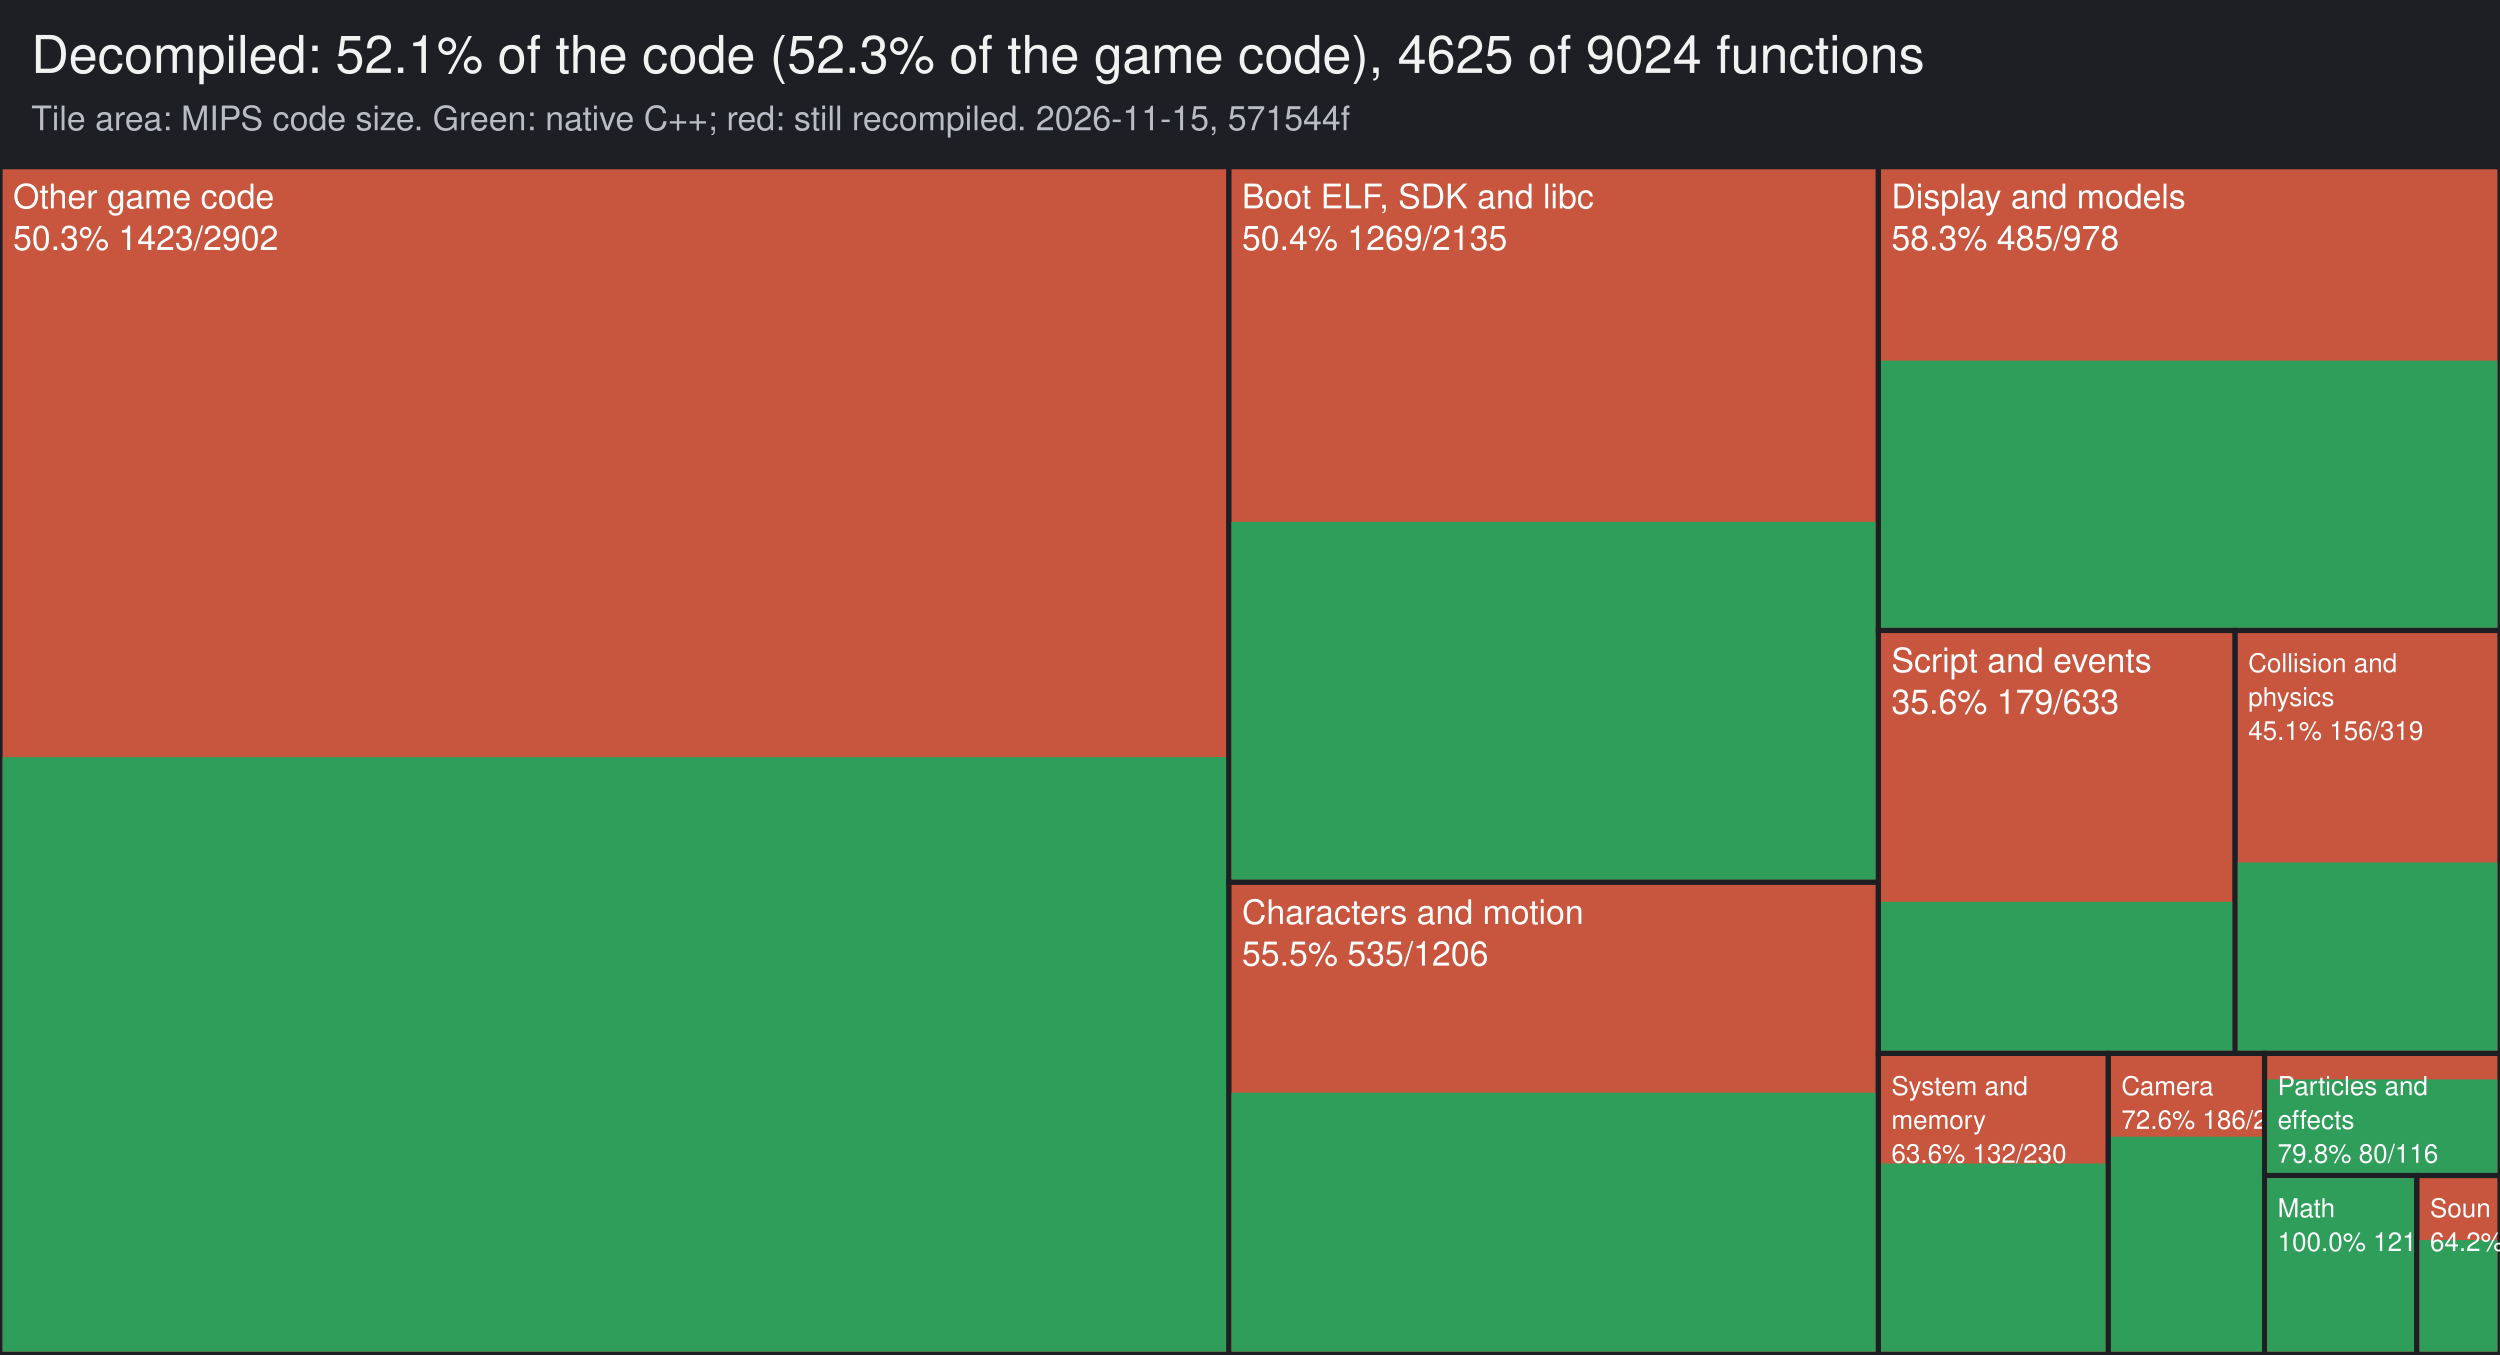
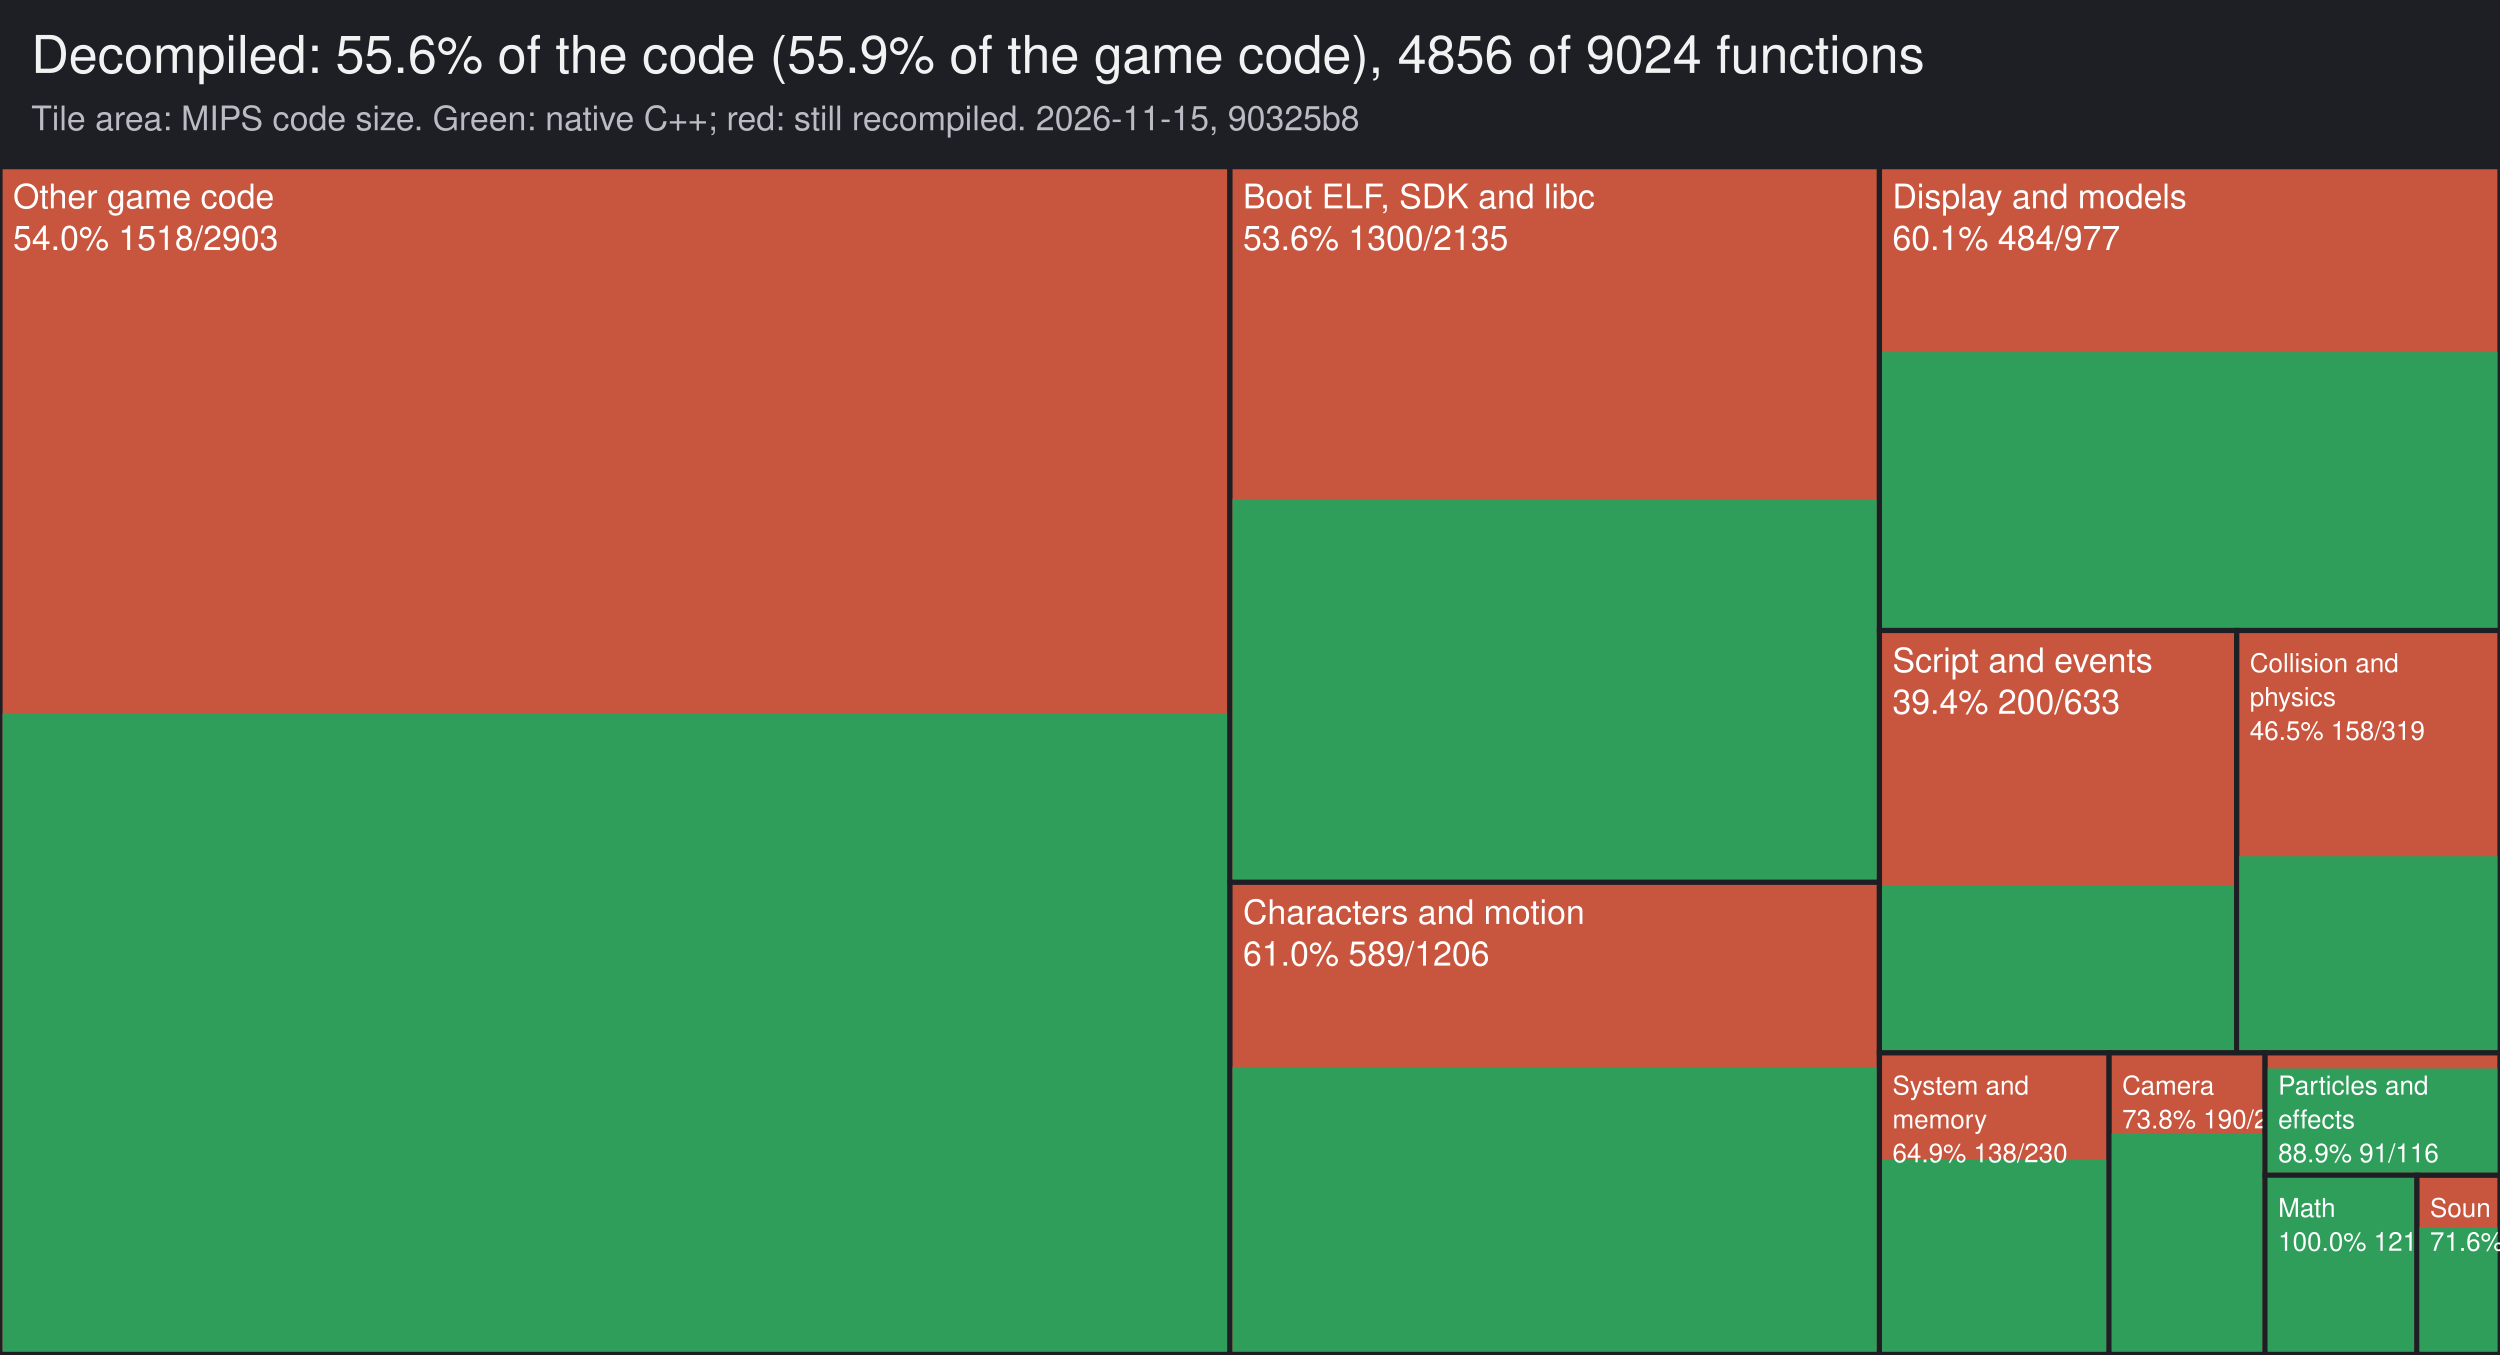
<svg xmlns="http://www.w3.org/2000/svg" width="960" height="520" font-family="Helvetica, Arial, sans-serif">
  <rect width="100%" height="100%" fill="#1d1f24" />
-   <text x="12" y="28" font-size="20" fill="#f2f2f2">Decompiled: 52.1% of the code (52.3% of the game code), 4625 of 9024 functions</text>
-   <text x="12" y="50" font-size="13" fill="#b9bcc4">Tile area: MIPS code size. Green: native C++; red: still recompiled. 2026-11-15, 571544f</text>
-   <rect x="0.0" y="64.0" width="471.9" height="456.0" fill="#c8553d" stroke="#1d1f24" stroke-width="2" />
-   <rect x="1.0" y="290.7" width="469.9" height="228.3" fill="#2f9e5b" />
+   <text x="12" y="28" font-size="20" fill="#f2f2f2">Decompiled: 55.6% of the code (55.9% of the game code), 4856 of 9024 functions</text>
+   <text x="12" y="50" font-size="13" fill="#b9bcc4">Tile area: MIPS code size. Green: native C++; red: still recompiled. 2026-11-15, 90325b8</text>
+   <rect x="0.0" y="64.0" width="472.3" height="456.0" fill="#c8553d" stroke="#1d1f24" stroke-width="2" />
+   <rect x="1.0" y="273.8" width="470.3" height="245.2" fill="#2f9e5b" />
  <text x="5.0" y="80.0" font-size="13" fill="#ffffff">Other game code</text>
-   <text x="5.0" y="96.0" font-size="13" fill="#ffffff">50.3%  1423/2902</text>
-   <rect x="471.9" y="64.0" width="249.4" height="274.8" fill="#c8553d" stroke="#1d1f24" stroke-width="2" />
-   <rect x="472.9" y="200.4" width="247.4" height="137.4" fill="#2f9e5b" />
-   <text x="476.9" y="80.0" font-size="13" fill="#ffffff">Boot ELF, SDK and libc</text>
-   <text x="476.9" y="96.0" font-size="13" fill="#ffffff">50.4%  1269/2135</text>
-   <rect x="471.9" y="338.8" width="249.4" height="181.2" fill="#c8553d" stroke="#1d1f24" stroke-width="2" />
-   <rect x="472.9" y="419.6" width="247.4" height="99.4" fill="#2f9e5b" />
-   <text x="476.9" y="354.8" font-size="13" fill="#ffffff">Characters and motion</text>
-   <text x="476.9" y="370.8" font-size="13" fill="#ffffff">55.5%  535/1206</text>
-   <rect x="721.3" y="64.0" width="238.7" height="178.1" fill="#c8553d" stroke="#1d1f24" stroke-width="2" />
-   <rect x="722.3" y="138.5" width="236.7" height="102.6" fill="#2f9e5b" />
-   <text x="726.3" y="80.0" font-size="13" fill="#ffffff">Display and models</text>
-   <text x="726.3" y="96.0" font-size="13" fill="#ffffff">58.3%  485/978</text>
-   <rect x="721.3" y="242.1" width="137.0" height="162.4" fill="#c8553d" stroke="#1d1f24" stroke-width="2" />
-   <rect x="722.3" y="346.3" width="135.0" height="57.2" fill="#2f9e5b" />
-   <text x="726.3" y="258.1" font-size="13" fill="#ffffff">Script and events</text>
-   <text x="726.3" y="274.1" font-size="13" fill="#ffffff">35.6%  179/633</text>
-   <rect x="858.3" y="242.1" width="101.7" height="162.4" fill="#c8553d" stroke="#1d1f24" stroke-width="2" />
-   <rect x="859.3" y="331.2" width="99.7" height="72.3" fill="#2f9e5b" />
-   <text x="863.3" y="258.1" font-size="10" fill="#ffffff">Collision and</text>
-   <text x="863.3" y="271.1" font-size="10" fill="#ffffff">physics</text>
-   <text x="863.3" y="284.1" font-size="10" fill="#ffffff">45.1%  156/319</text>
-   <rect x="721.3" y="404.5" width="88.3" height="115.5" fill="#c8553d" stroke="#1d1f24" stroke-width="2" />
-   <rect x="722.3" y="446.8" width="86.3" height="72.2" fill="#2f9e5b" />
-   <text x="726.3" y="420.5" font-size="10" fill="#ffffff">System and</text>
-   <text x="726.3" y="433.5" font-size="10" fill="#ffffff">memory</text>
-   <text x="726.3" y="446.5" font-size="10" fill="#ffffff">63.6%  132/230</text>
-   <rect x="809.6" y="404.5" width="60.0" height="115.5" fill="#c8553d" stroke="#1d1f24" stroke-width="2" />
-   <rect x="810.6" y="436.5" width="58.0" height="82.5" fill="#2f9e5b" />
-   <text x="814.6" y="420.5" font-size="10" fill="#ffffff">Camera</text>
-   <text x="814.6" y="433.5" font-size="10" fill="#ffffff">72.6%  186/282</text>
-   <rect x="869.6" y="404.5" width="90.4" height="46.9" fill="#c8553d" stroke="#1d1f24" stroke-width="2" />
-   <rect x="870.6" y="414.5" width="88.4" height="35.9" fill="#2f9e5b" />
-   <text x="874.6" y="420.5" font-size="10" fill="#ffffff">Particles and</text>
-   <text x="874.6" y="433.5" font-size="10" fill="#ffffff">effects</text>
-   <text x="874.6" y="446.5" font-size="10" fill="#ffffff">79.8%  80/116</text>
-   <rect x="869.6" y="451.4" width="58.4" height="68.6" fill="#c8553d" stroke="#1d1f24" stroke-width="2" />
-   <rect x="870.6" y="452.4" width="56.4" height="66.6" fill="#2f9e5b" />
-   <text x="874.6" y="467.4" font-size="10" fill="#ffffff">Math</text>
-   <text x="874.6" y="480.4" font-size="10" fill="#ffffff">100.0%  121/121</text>
-   <rect x="928.1" y="451.4" width="31.9" height="68.6" fill="#c8553d" stroke="#1d1f24" stroke-width="2" />
-   <rect x="929.1" y="476.2" width="29.9" height="42.8" fill="#2f9e5b" />
-   <text x="933.1" y="467.4" font-size="10" fill="#ffffff">Soun</text>
-   <text x="933.1" y="480.4" font-size="10" fill="#ffffff">64.2%  59/102</text>
+   <text x="5.0" y="96.0" font-size="13" fill="#ffffff">54.0%  1518/2903</text>
+   <rect x="472.3" y="64.0" width="249.4" height="274.8" fill="#c8553d" stroke="#1d1f24" stroke-width="2" />
+   <rect x="473.3" y="191.7" width="247.4" height="146.1" fill="#2f9e5b" />
+   <text x="477.3" y="80.0" font-size="13" fill="#ffffff">Boot ELF, SDK and libc</text>
+   <text x="477.3" y="96.0" font-size="13" fill="#ffffff">53.6%  1300/2135</text>
+   <rect x="472.3" y="338.8" width="249.4" height="181.2" fill="#c8553d" stroke="#1d1f24" stroke-width="2" />
+   <rect x="473.3" y="409.7" width="247.4" height="109.3" fill="#2f9e5b" />
+   <text x="477.3" y="354.8" font-size="13" fill="#ffffff">Characters and motion</text>
+   <text x="477.3" y="370.8" font-size="13" fill="#ffffff">61.0%  589/1206</text>
+   <rect x="721.7" y="64.0" width="238.3" height="178.1" fill="#c8553d" stroke="#1d1f24" stroke-width="2" />
+   <rect x="722.7" y="135.2" width="236.3" height="105.9" fill="#2f9e5b" />
+   <text x="726.7" y="80.0" font-size="13" fill="#ffffff">Display and models</text>
+   <text x="726.7" y="96.0" font-size="13" fill="#ffffff">60.1%  484/977</text>
+   <rect x="721.7" y="242.1" width="137.2" height="162.2" fill="#c8553d" stroke="#1d1f24" stroke-width="2" />
+   <rect x="722.7" y="340.2" width="135.2" height="63.1" fill="#2f9e5b" />
+   <text x="726.7" y="258.1" font-size="13" fill="#ffffff">Script and events</text>
+   <text x="726.7" y="274.1" font-size="13" fill="#ffffff">39.4%  200/633</text>
+   <rect x="858.9" y="242.1" width="101.1" height="162.2" fill="#c8553d" stroke="#1d1f24" stroke-width="2" />
+   <rect x="859.9" y="328.8" width="99.1" height="74.5" fill="#2f9e5b" />
+   <text x="863.9" y="258.1" font-size="10" fill="#ffffff">Collision and</text>
+   <text x="863.9" y="271.1" font-size="10" fill="#ffffff">physics</text>
+   <text x="863.9" y="284.1" font-size="10" fill="#ffffff">46.5%  158/319</text>
+   <rect x="721.7" y="404.3" width="88.2" height="115.7" fill="#c8553d" stroke="#1d1f24" stroke-width="2" />
+   <rect x="722.7" y="445.2" width="86.2" height="73.8" fill="#2f9e5b" />
+   <text x="726.7" y="420.3" font-size="10" fill="#ffffff">System and</text>
+   <text x="726.7" y="433.3" font-size="10" fill="#ffffff">memory</text>
+   <text x="726.7" y="446.3" font-size="10" fill="#ffffff">64.9%  138/230</text>
+   <rect x="809.9" y="404.3" width="59.9" height="115.7" fill="#c8553d" stroke="#1d1f24" stroke-width="2" />
+   <rect x="810.9" y="435.1" width="57.9" height="83.9" fill="#2f9e5b" />
+   <text x="814.9" y="420.3" font-size="10" fill="#ffffff">Camera</text>
+   <text x="814.9" y="433.3" font-size="10" fill="#ffffff">73.8%  190/282</text>
+   <rect x="869.8" y="404.3" width="90.2" height="47.0" fill="#c8553d" stroke="#1d1f24" stroke-width="2" />
+   <rect x="870.8" y="410.3" width="88.2" height="40.0" fill="#2f9e5b" />
+   <text x="874.8" y="420.3" font-size="10" fill="#ffffff">Particles and</text>
+   <text x="874.8" y="433.3" font-size="10" fill="#ffffff">effects</text>
+   <text x="874.8" y="446.3" font-size="10" fill="#ffffff">88.9%  91/116</text>
+   <rect x="869.8" y="451.3" width="58.3" height="68.7" fill="#c8553d" stroke="#1d1f24" stroke-width="2" />
+   <rect x="870.8" y="452.3" width="56.3" height="66.7" fill="#2f9e5b" />
+   <text x="874.8" y="467.3" font-size="10" fill="#ffffff">Math</text>
+   <text x="874.8" y="480.3" font-size="10" fill="#ffffff">100.0%  121/121</text>
+   <rect x="928.1" y="451.3" width="31.9" height="68.7" fill="#c8553d" stroke="#1d1f24" stroke-width="2" />
+   <rect x="929.1" y="471.2" width="29.9" height="47.8" fill="#2f9e5b" />
+   <text x="933.1" y="467.3" font-size="10" fill="#ffffff">Soun</text>
+   <text x="933.1" y="480.3" font-size="10" fill="#ffffff">71.6%  67/102</text>
</svg>
